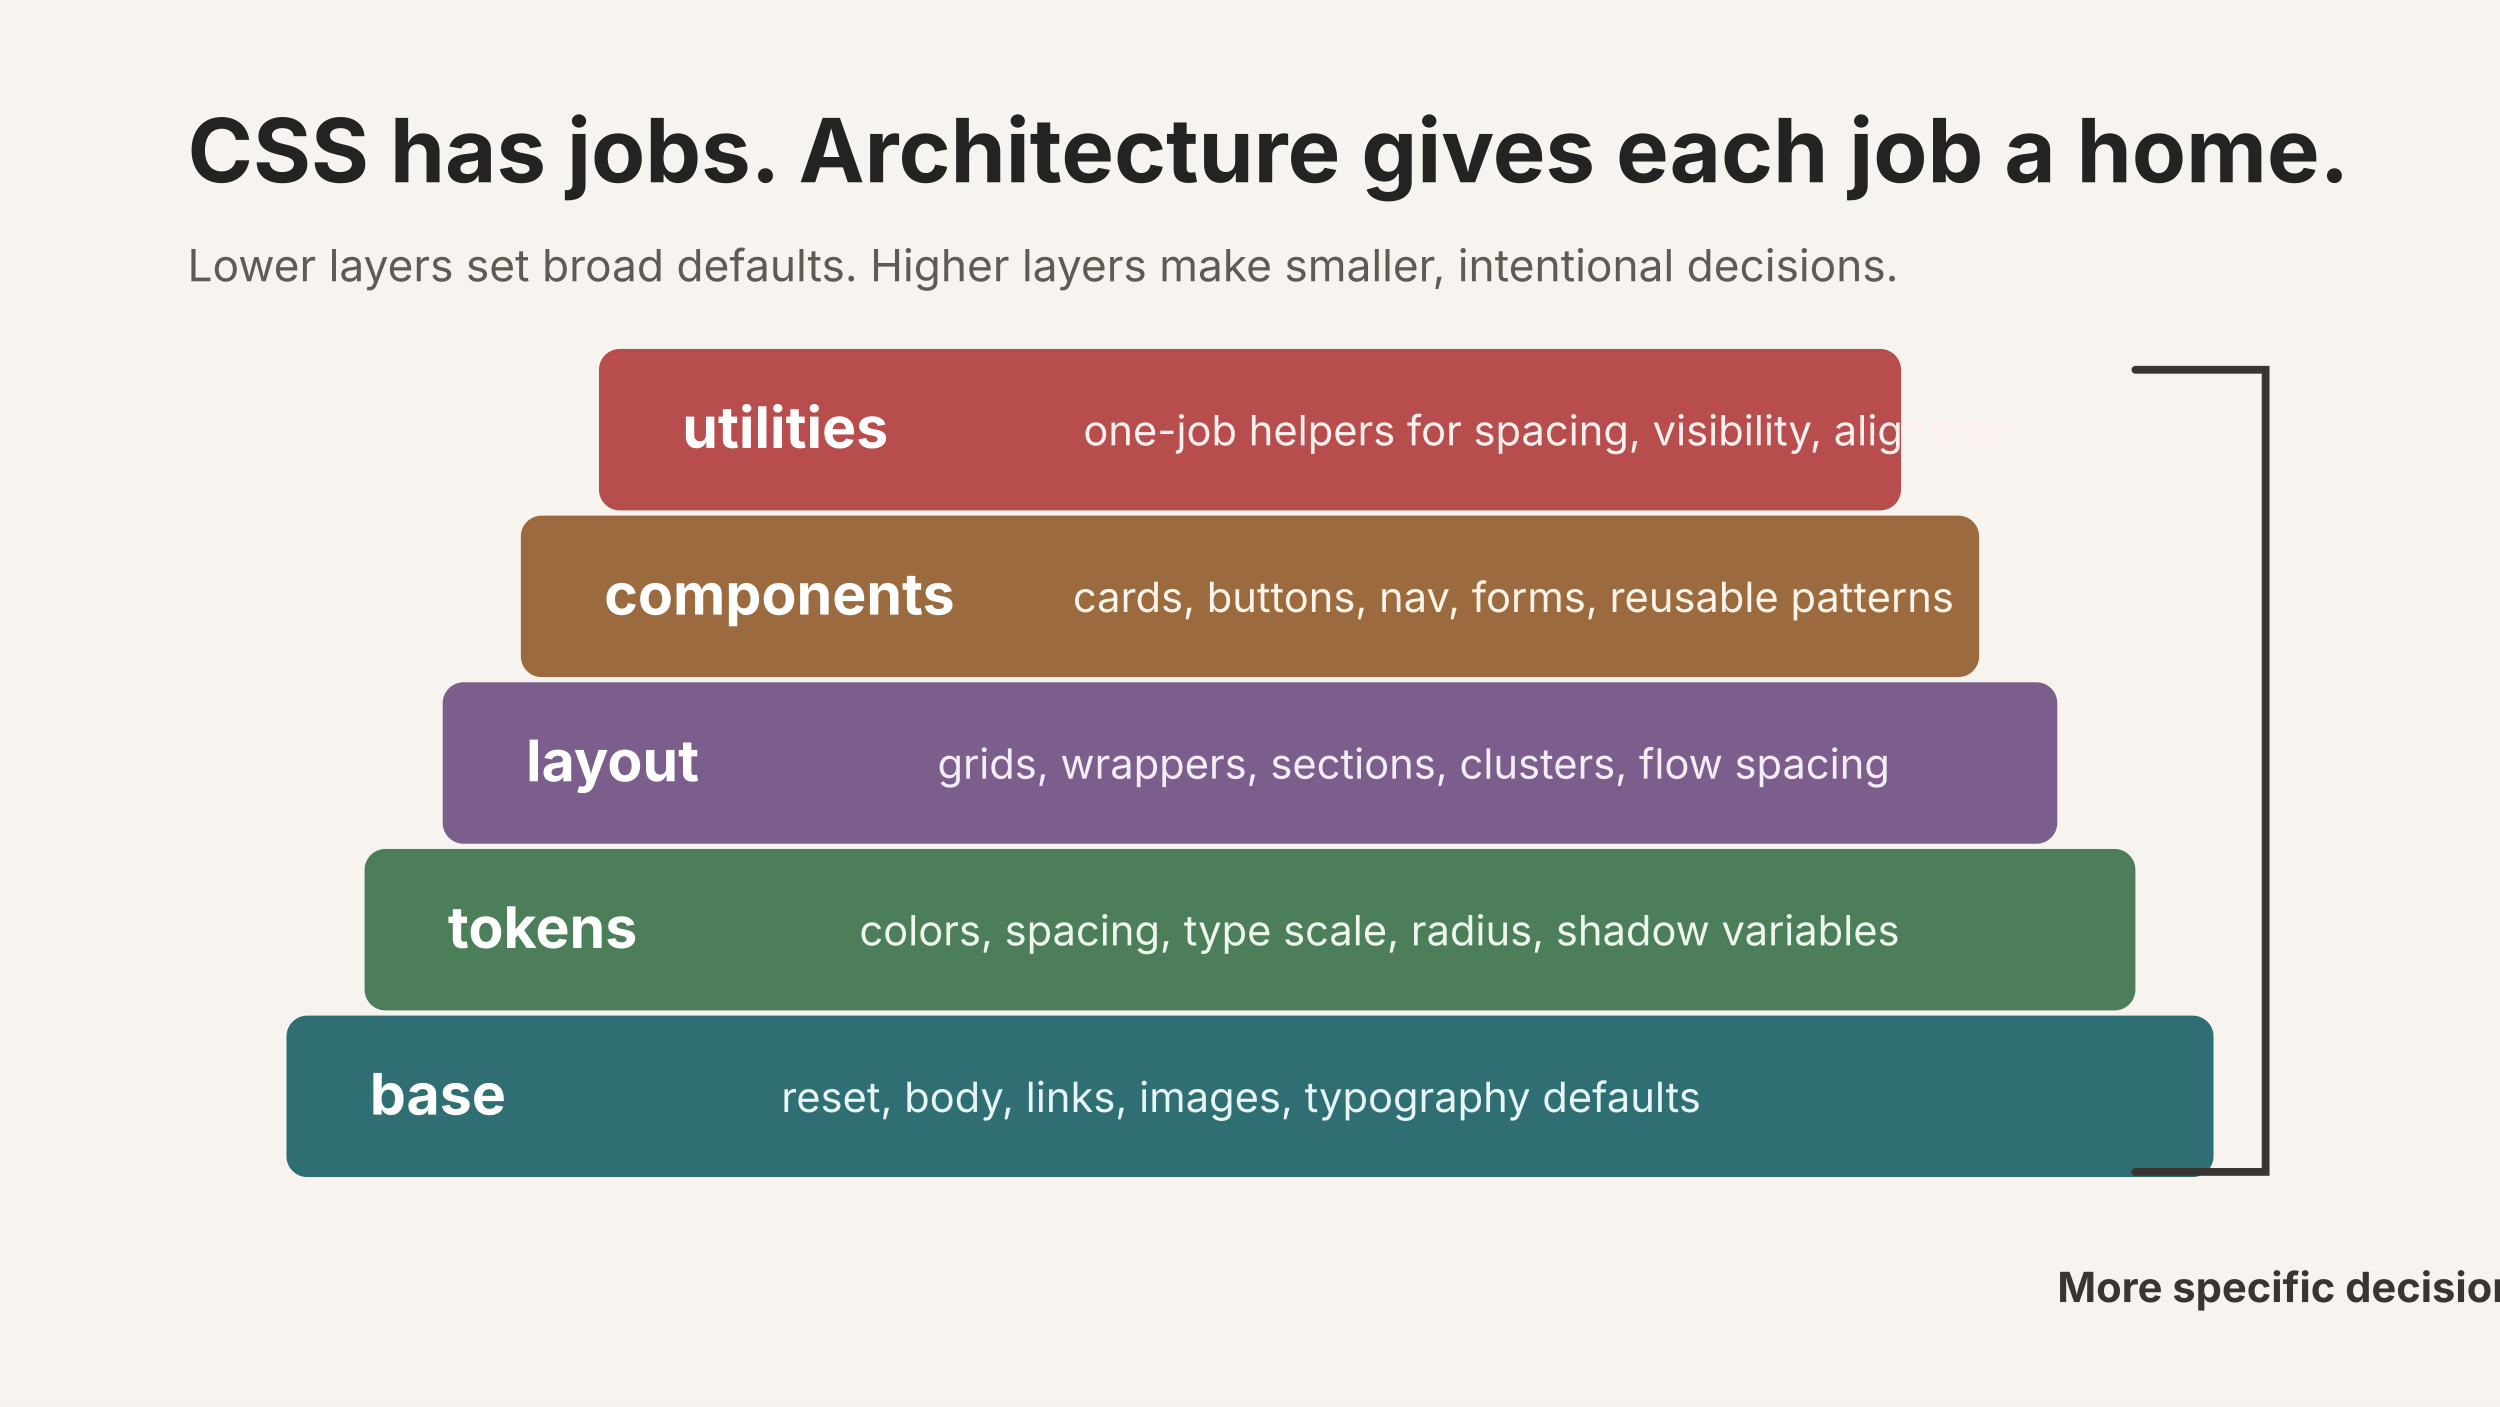
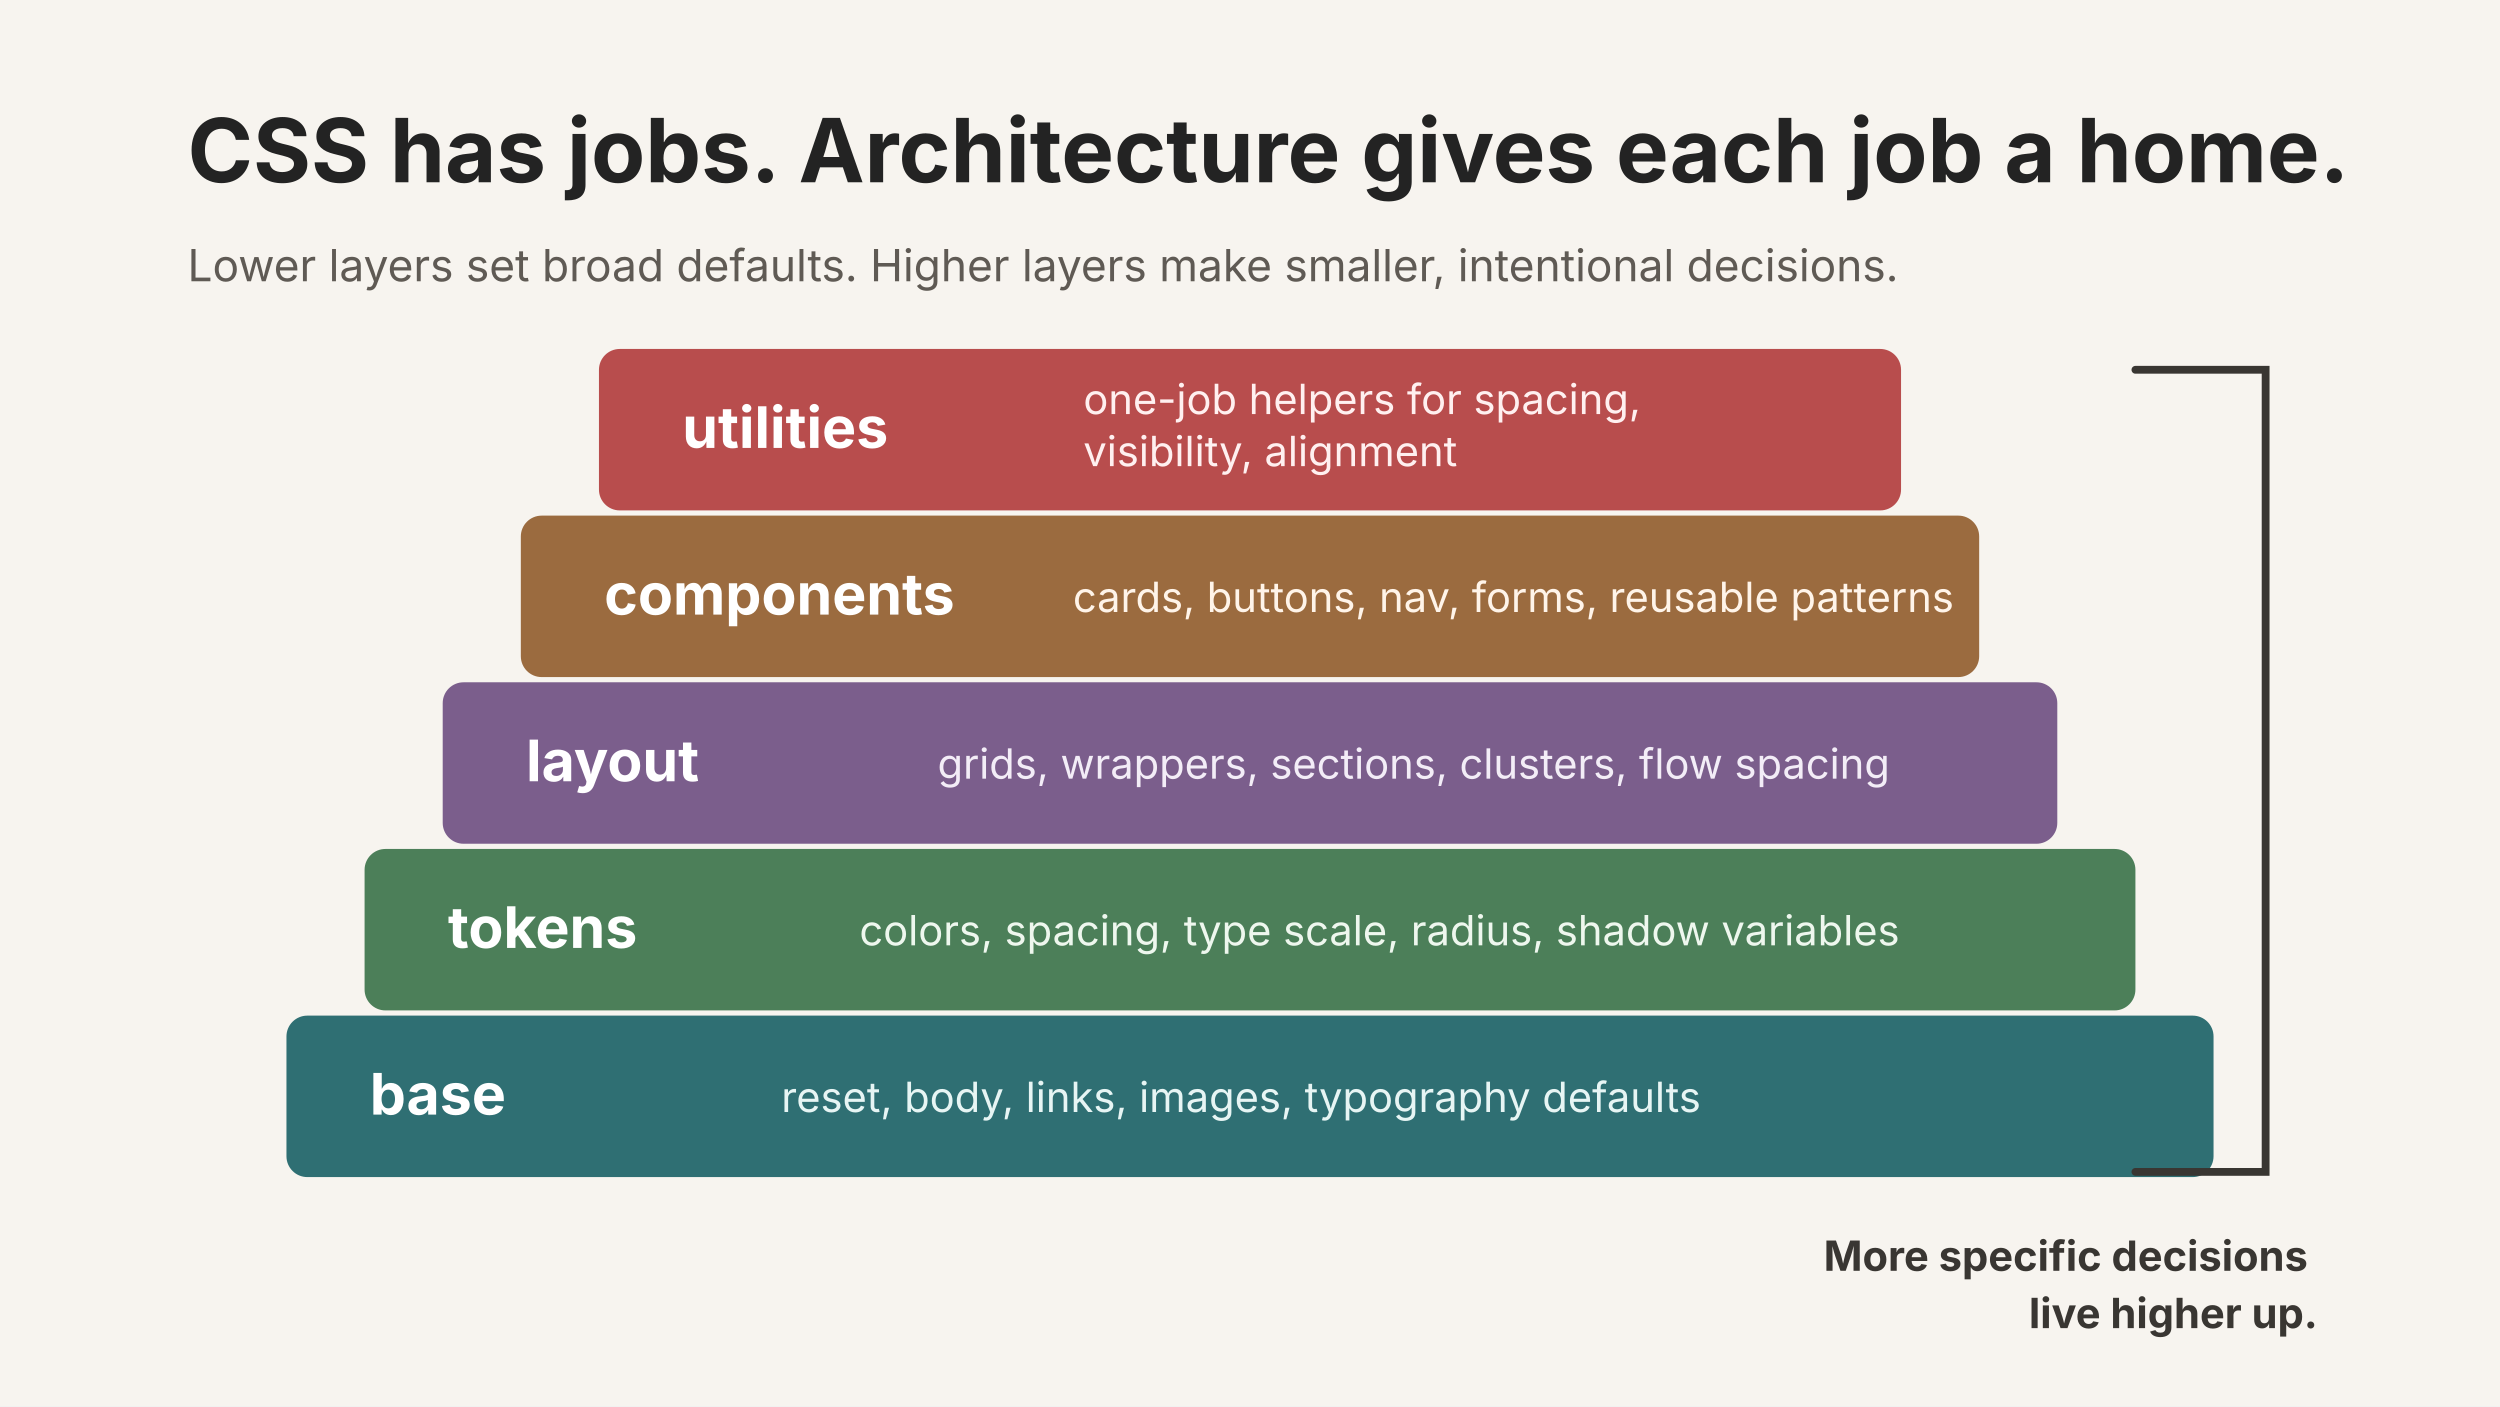
<svg xmlns="http://www.w3.org/2000/svg" viewBox="0 0 960 540" role="img" aria-labelledby="title desc">
  <rect width="960" height="540" fill="#f7f4ef" />
  <text x="72" y="70" font-family="Inter, Arial, sans-serif" font-size="34" font-weight="700" fill="#232323">CSS has jobs. Architecture gives each job a home.</text>
  <text x="72" y="108" font-family="Inter, Arial, sans-serif" font-size="17" fill="#5f5a54">Lower layers set broad defaults. Higher layers make smaller, intentional decisions.</text>
  <g font-family="Inter, Arial, sans-serif">
    <rect x="110" y="390" width="740" height="62" rx="8" fill="#2f6f73" />
    <text x="142" y="428" font-size="22" font-weight="700" fill="#ffffff">base</text>
    <text x="300" y="427" font-size="16" fill="#e7f5f4">reset, body, links, images, typography defaults</text>
    <rect x="140" y="326" width="680" height="62" rx="8" fill="#4c7f59" />
    <text x="172" y="364" font-size="22" font-weight="700" fill="#ffffff">tokens</text>
    <text x="330" y="363" font-size="16" fill="#eef7ee">colors, spacing, type scale, radius, shadow variables</text>
    <rect x="170" y="262" width="620" height="62" rx="8" fill="#7b5e8c" />
    <text x="202" y="300" font-size="22" font-weight="700" fill="#ffffff">layout</text>
    <text x="360" y="299" font-size="16" fill="#f3edf7">grids, wrappers, sections, clusters, flow spacing</text>
    <rect x="200" y="198" width="560" height="62" rx="8" fill="#9b6b3f" />
    <text x="232" y="236" font-size="22" font-weight="700" fill="#ffffff">components</text>
    <text x="412" y="235" font-size="16" fill="#fff4e9">cards, buttons, nav, forms, reusable patterns</text>
    <rect x="230" y="134" width="500" height="62" rx="8" fill="#b84d4d" />
    <text x="262" y="172" font-size="22" font-weight="700" fill="#ffffff">utilities</text>
-     <text x="416" y="171" font-size="16" fill="#fff0f0">one-job helpers for spacing, visibility, alignment</text>
+     <text x="416" y="159" font-size="16" fill="#fff0f0">
+       <tspan x="416" dy="0">one-job helpers for spacing,</tspan>
+       <tspan x="416" dy="20">visibility, alignment</tspan>
+     </text>
  </g>
  <g fill="none" stroke="#393632" stroke-width="3" stroke-linecap="round">
    <path d="M820 142 L870 142 L870 450 L820 450" />
  </g>
-   <text x="790" y="500" font-family="Inter, Arial, sans-serif" font-size="16" font-weight="700" fill="#393632">More specific decisions live higher up.</text>
+   <text x="890" y="488" font-family="Inter, Arial, sans-serif" font-size="16" font-weight="700" fill="#393632" text-anchor="end">
+     <tspan x="890" dy="0">More specific decisions</tspan>
+     <tspan x="890" dy="22">live higher up.</tspan>
+   </text>
</svg>
